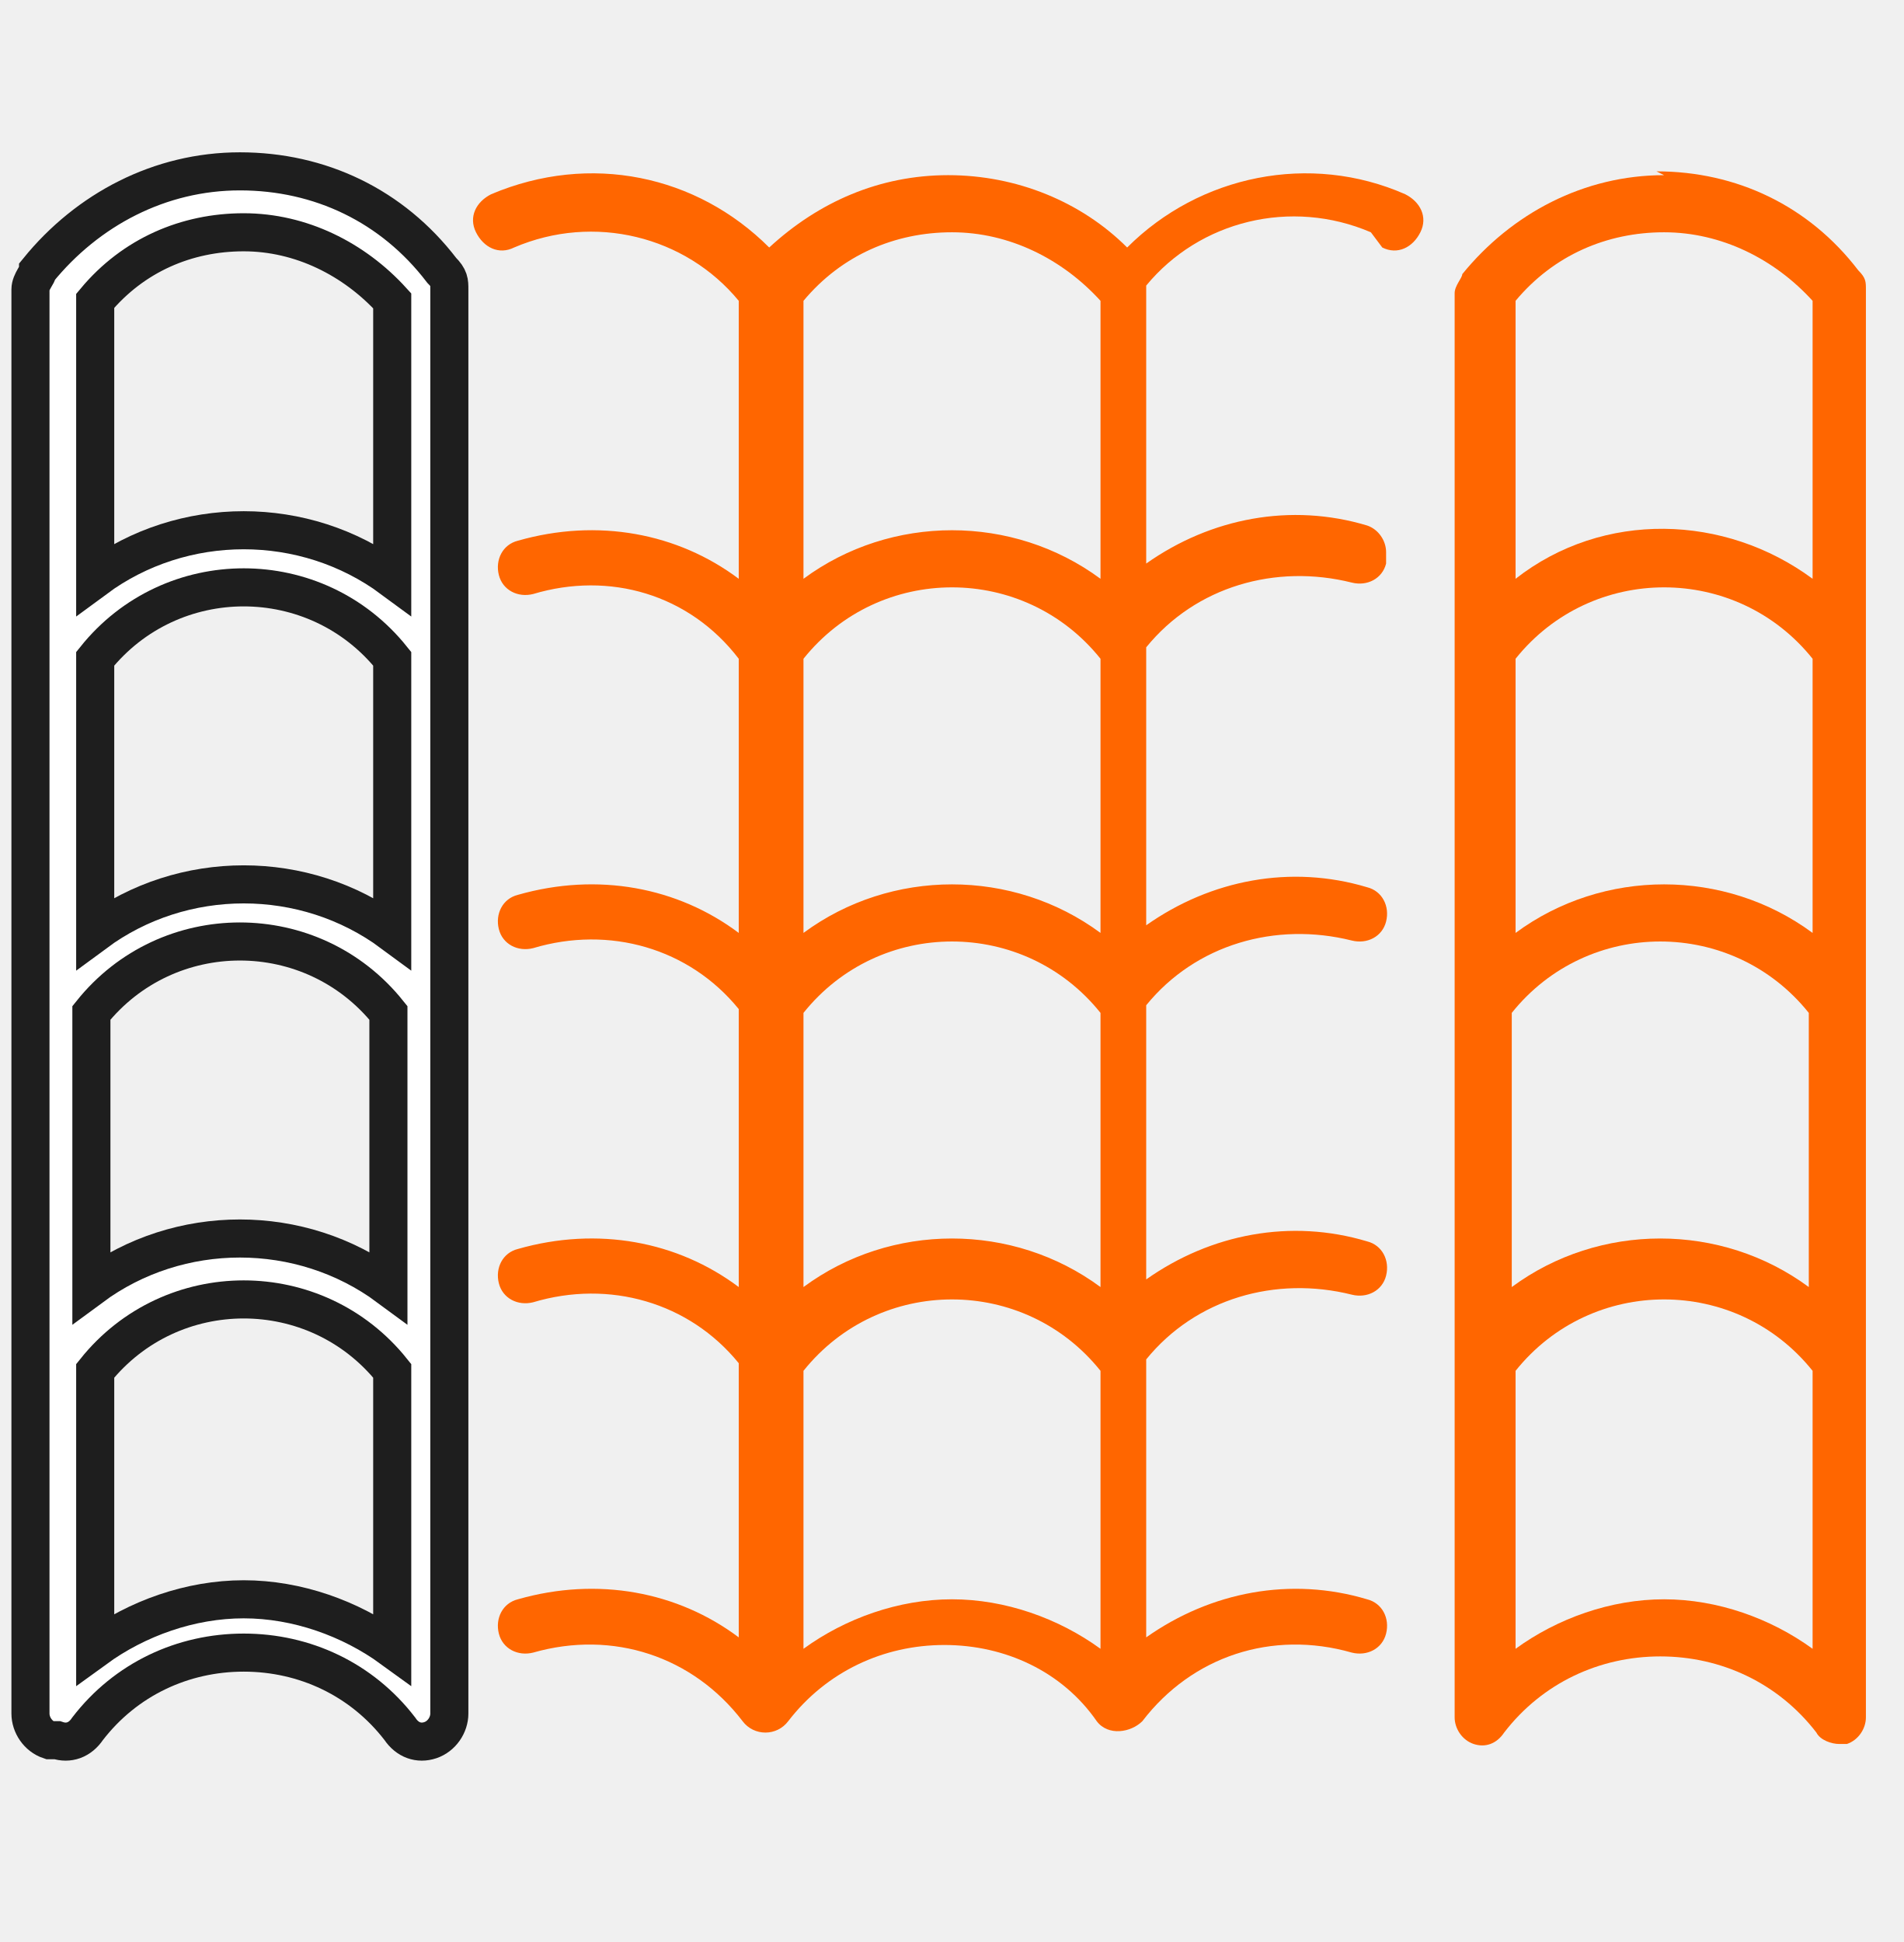
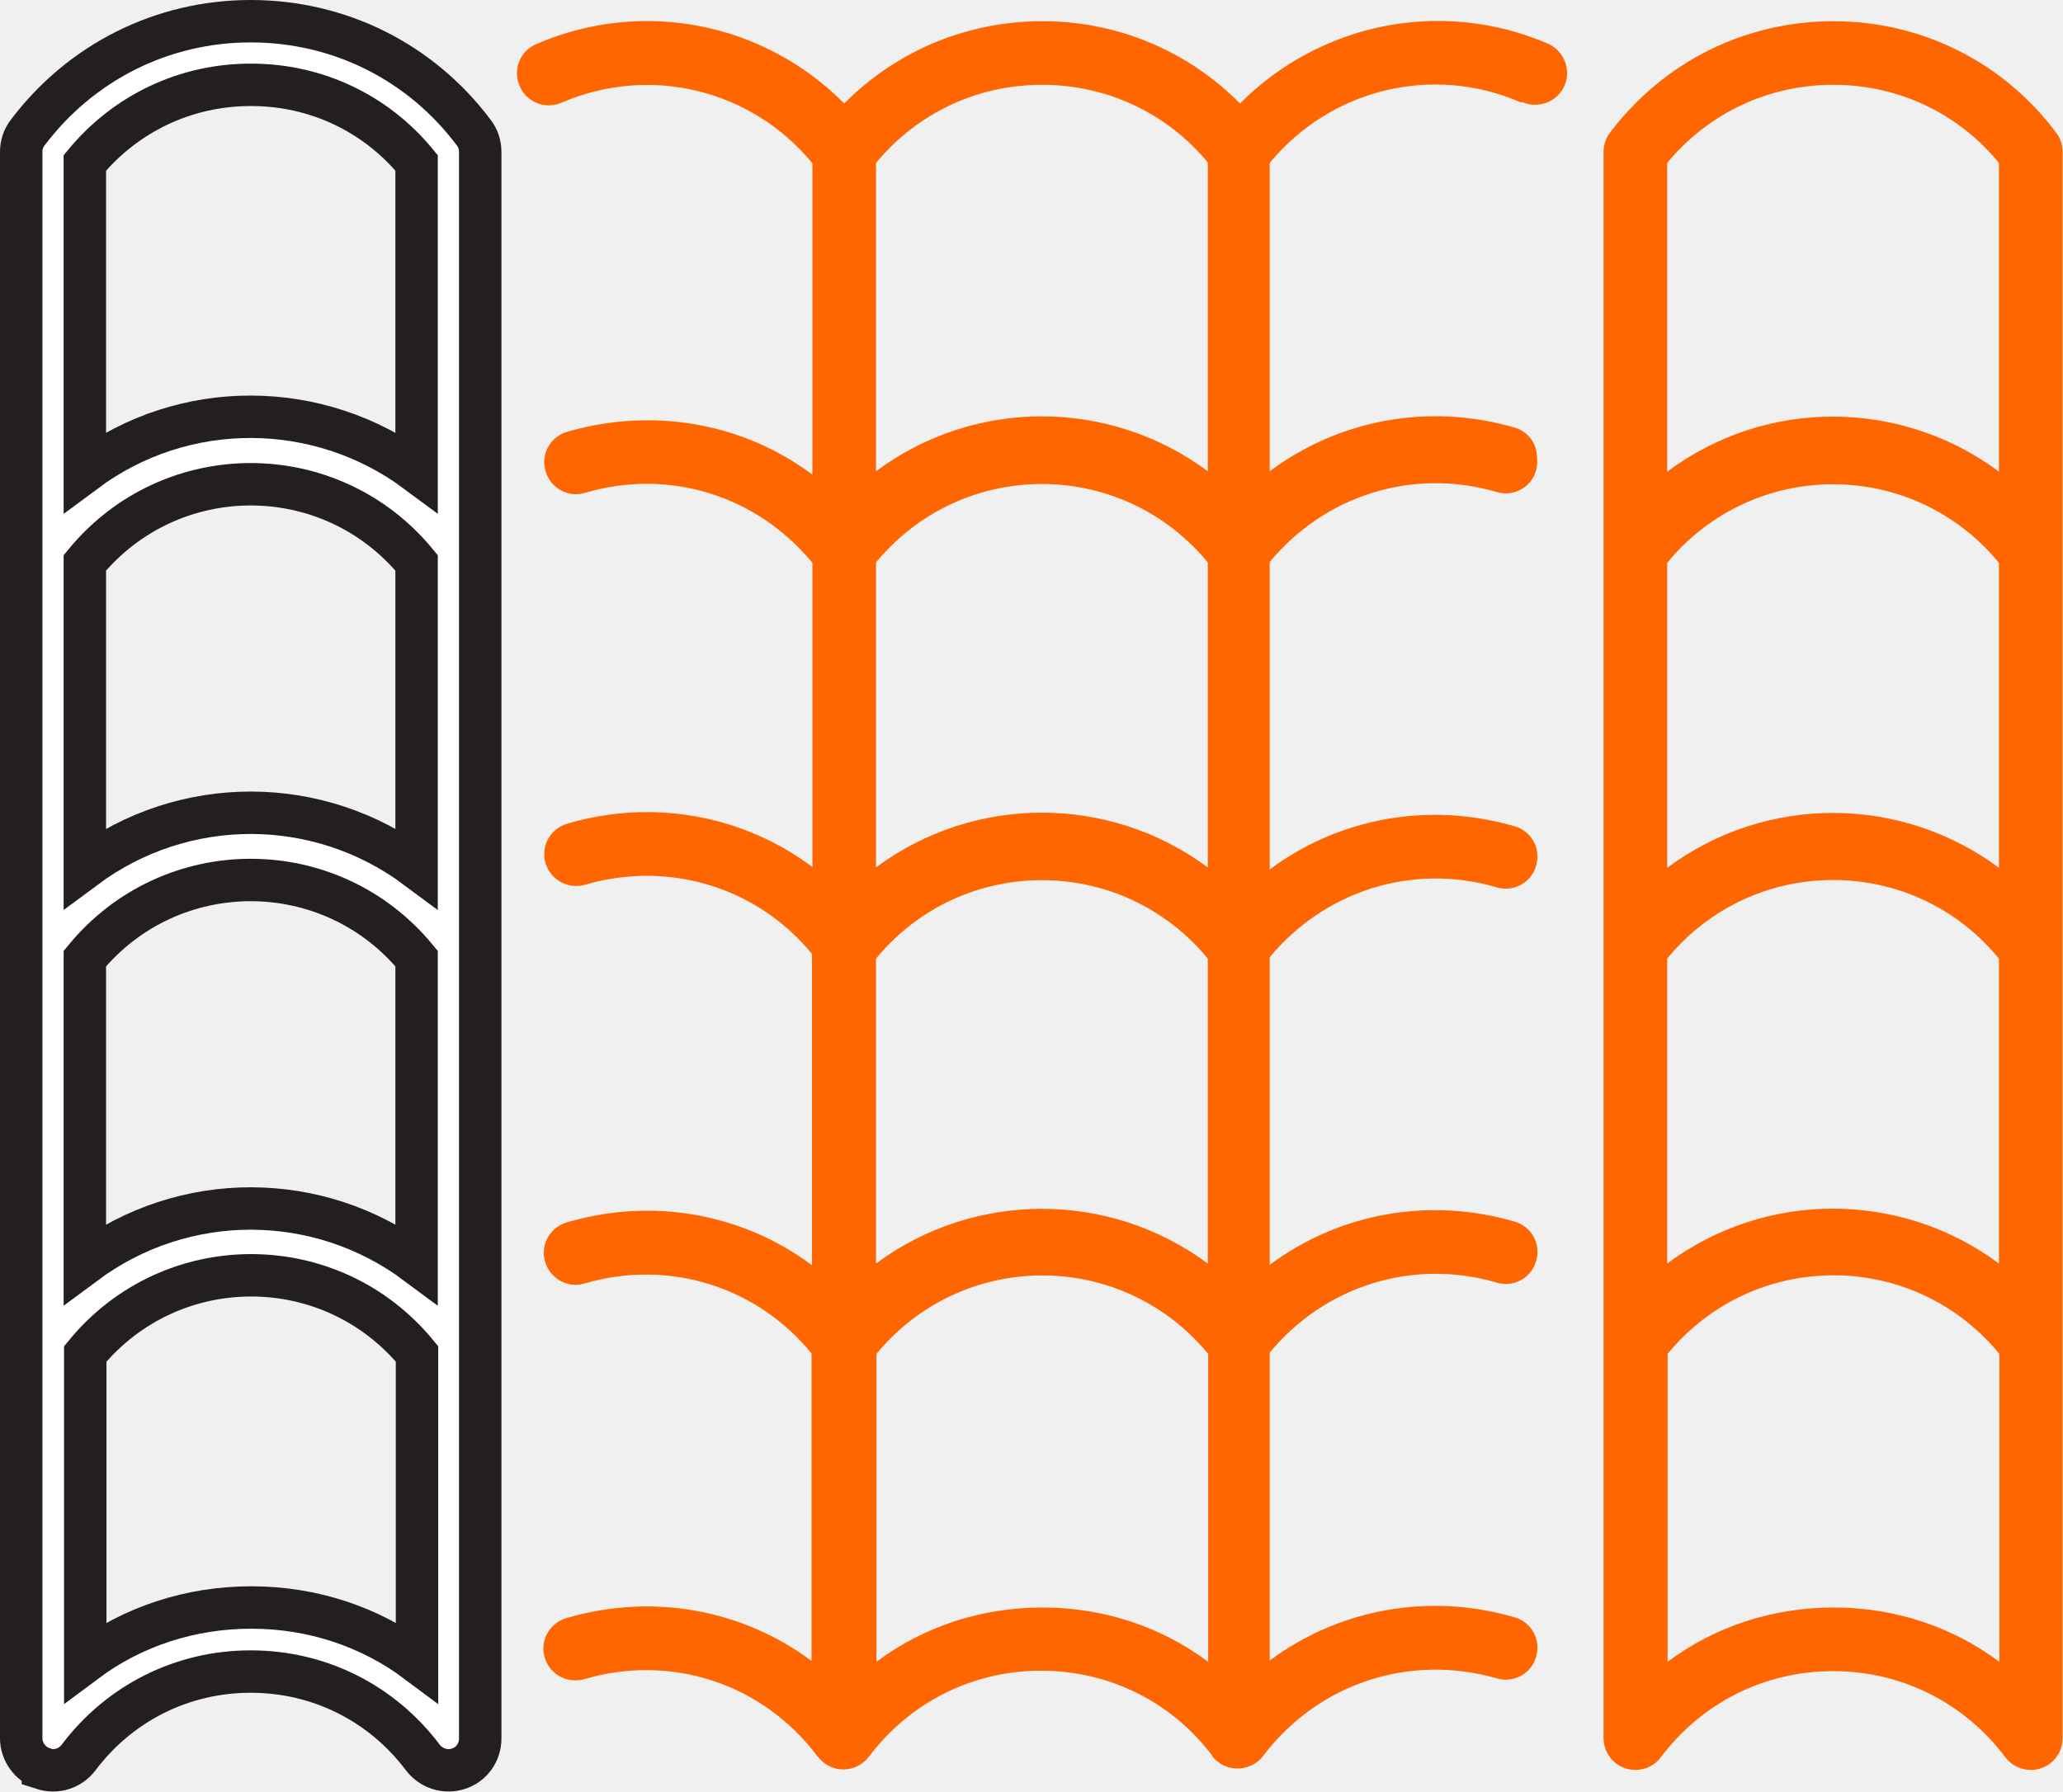
- <svg xmlns="http://www.w3.org/2000/svg" id="Layer_1" version="1.1" viewBox="0 0 50 51">
+ <svg xmlns="http://www.w3.org/2000/svg" id="Layer_1" data-name="Layer 1" viewBox="0 0 48.63 42.24">
  <defs>
    <style>
-       .st0 {
+       .cls-1 {
        fill: #f60;
      }

-       .st1 {
+       .cls-2 {
        fill: #fff;
-         stroke: #1e1e1e;
+         stroke: #231f20;
        stroke-miterlimit: 10;
      }
    </style>
  </defs>
-   <path class="st1" d="M1.5,45.7c.3.1.6,0,.8-.3,1-1.3,2.5-2,4.1-2h0c1.6,0,3.1.7,4.1,2,.2.3.5.4.8.3.3-.1.5-.4.5-.7V7.6c0-.2,0-.3-.2-.5-1.3-1.7-3.2-2.6-5.3-2.6,0,0,0,0,0,0-2.1,0-4,1-5.3,2.6,0,.1-.2.3-.2.5v37.4c0,.3.2.6.5.7ZM2.4,33.8v-7.2c2-2.5,5.8-2.5,7.8,0v7.2c-2.3-1.7-5.5-1.7-7.8,0ZM10.3,24.5c-2.3-1.7-5.5-1.7-7.8,0v-7.2c2-2.5,5.8-2.5,7.8,0v7.2ZM6.4,42h0c-1.4,0-2.8.5-3.9,1.3v-7.3c2-2.5,5.8-2.5,7.8,0v7.3c-1.1-.8-2.5-1.3-3.9-1.3ZM6.4,6.1s0,0,0,0c1.5,0,2.9.7,3.9,1.8v7.3c-2.3-1.7-5.5-1.7-7.8,0v-7.3c1-1.2,2.4-1.8,3.9-1.8Z" />
-   <path class="st0" d="M36.3,6.5c.4.2.8,0,1-.4.2-.4,0-.8-.4-1-2.5-1.1-5.4-.5-7.3,1.4-1.2-1.2-2.9-1.9-4.7-1.9,0,0,0,0,0,0-1.8,0-3.4.7-4.7,1.9-1.9-1.9-4.7-2.5-7.3-1.4-.4.2-.6.6-.4,1,.2.4.6.6,1,.4,2.1-.9,4.5-.3,5.9,1.4v7.3c-1.6-1.2-3.7-1.6-5.8-1-.4.1-.6.5-.5.9.1.4.5.6.9.5,2-.6,4.1,0,5.4,1.7v7.2c-1.6-1.2-3.7-1.6-5.8-1-.4.1-.6.5-.5.9.1.4.5.6.9.5,2-.6,4.1,0,5.4,1.6v7.3c-1.6-1.2-3.7-1.6-5.8-1-.4.1-.6.5-.5.9.1.4.5.6.9.5,2-.6,4.1,0,5.4,1.6v7.2c-1.6-1.2-3.7-1.6-5.8-1-.4.1-.6.5-.5.9.1.4.5.6.9.5,2.1-.6,4.2.1,5.5,1.8,0,0,0,0,0,0,.3.4.9.4,1.2,0,1-1.3,2.5-2,4.1-2h0c1.6,0,3.1.7,4,2,0,0,0,0,0,0,0,0,0,0,0,0,0,0,0,0,0,0,.3.4.9.3,1.2,0,1.3-1.7,3.4-2.4,5.5-1.8.4.1.8-.1.9-.5.1-.4-.1-.8-.5-.9-2-.6-4.1-.2-5.8,1v-7.3c1.3-1.6,3.4-2.2,5.4-1.7.4.1.8-.1.9-.5.1-.4-.1-.8-.5-.9-2-.6-4.1-.2-5.8,1v-7.2c1.3-1.6,3.4-2.2,5.4-1.7.4.1.8-.1.9-.5.1-.4-.1-.8-.5-.9-2-.6-4.1-.2-5.8,1v-7.3c1.3-1.6,3.4-2.2,5.4-1.7.4.1.8-.1.9-.5,0-.1,0-.2,0-.3,0-.3-.2-.6-.5-.7-2-.6-4.1-.2-5.8,1v-7.3c1.4-1.7,3.8-2.3,5.9-1.4ZM21.1,17.3c2-2.5,5.8-2.5,7.8,0v7.2c-2.3-1.7-5.5-1.7-7.8,0v-7.2ZM21.1,26.6c2-2.5,5.8-2.5,7.8,0v7.2c-2.3-1.7-5.5-1.7-7.8,0v-7.2ZM25,6.1s0,0,0,0c1.5,0,2.9.7,3.9,1.8v7.3c-2.3-1.7-5.5-1.7-7.8,0v-7.3c1-1.2,2.4-1.8,3.9-1.8ZM25,42h0c-1.4,0-2.8.5-3.9,1.3v-7.3c2-2.5,5.8-2.5,7.8,0v7.3c-1.1-.8-2.5-1.3-3.9-1.3Z" />
-   <path class="st0" d="M43.7,4.6s0,0,0,0c-2.1,0-4,1-5.3,2.6,0,.1-.2.3-.2.5v37.4c0,.3.2.6.5.7.3.1.6,0,.8-.3,1-1.3,2.5-2,4.1-2h0c1.6,0,3.1.7,4.1,2,.1.2.4.3.6.3s.2,0,.2,0c.3-.1.5-.4.5-.7V7.6c0-.2,0-.3-.2-.5-1.3-1.7-3.2-2.6-5.3-2.6ZM47.6,24.5c-2.3-1.7-5.5-1.7-7.8,0v-7.2c2-2.5,5.8-2.5,7.8,0v7.2ZM39.7,33.8v-7.2c2-2.5,5.8-2.5,7.8,0v7.2c-2.3-1.7-5.5-1.7-7.8,0ZM43.7,6.1s0,0,0,0c1.5,0,2.9.7,3.9,1.8v7.3c-2.3-1.7-5.5-1.8-7.8,0v-7.3c1-1.2,2.4-1.8,3.9-1.8ZM43.7,42h0c-1.4,0-2.8.5-3.9,1.3v-7.3c2-2.5,5.8-2.5,7.8,0v7.3c-1.1-.8-2.5-1.3-3.9-1.3Z" />
+   <path class="cls-2" d="M1.01,41.7c.31.1.64,0,.84-.26.97-1.29,2.45-2.03,4.06-2.03h0c1.61,0,3.09.74,4.06,2.03.2.26.54.36.84.26.31-.1.51-.39.51-.71V3.58c0-.16-.05-.32-.15-.45-1.25-1.67-3.17-2.63-5.26-2.63,0,0,0,0,0,0C3.83.5,1.91,1.46.65,3.13c-.1.13-.15.29-.15.45v37.4c0,.32.21.61.51.71ZM2,29.79v-7.19c2.03-2.47,5.79-2.47,7.82,0v7.19c-2.31-1.72-5.48-1.74-7.82,0ZM9.82,20.46c-2.31-1.72-5.48-1.74-7.82,0v-7.19c2.03-2.47,5.79-2.47,7.82,0v7.19ZM5.92,37.9h0c-1.44,0-2.8.45-3.91,1.28v-7.26c2.03-2.47,5.79-2.47,7.82,0v7.26c-1.11-.83-2.47-1.28-3.9-1.28ZM5.92,2s0,0,0,0c1.53,0,2.94.67,3.9,1.84v7.28c-2.29-1.7-5.47-1.75-7.82,0V3.84c.97-1.17,2.38-1.84,3.91-1.84Z" />
+   <path class="cls-1" d="M35.89,2.41c.38.16.82-.01.99-.39.16-.38-.01-.82-.39-.99-2.51-1.08-5.37-.49-7.26,1.41-1.23-1.24-2.88-1.94-4.66-1.94,0,0,0,0,0,0-1.78,0-3.44.7-4.67,1.94C18.02.54,15.16-.05,12.64,1.04c-.38.16-.56.61-.39.99.16.38.61.56.99.39,2.09-.9,4.48-.31,5.91,1.43v7.34c-1.62-1.21-3.74-1.6-5.78-1.01-.4.12-.63.53-.51.93.12.4.53.63.93.51,1.99-.59,4.06.07,5.36,1.65v7.17c-1.62-1.21-3.74-1.62-5.78-1.02-.4.12-.63.53-.51.93.12.4.53.62.93.51,1.98-.58,4.06.06,5.35,1.63v7.34c-1.62-1.21-3.74-1.61-5.78-1.01-.4.12-.63.53-.51.93.12.4.53.63.93.51,1.99-.58,4.06.07,5.35,1.65v7.25c-1.62-1.21-3.74-1.61-5.78-1.01-.4.12-.63.53-.51.93.12.4.53.62.93.51,2.06-.61,4.22.11,5.5,1.82,0,0,.01,0,.02.02.32.4.9.37,1.19-.01.97-1.29,2.45-2.03,4.06-2.03h0c1.6,0,3.08.73,4.04,2.01,0,0,0,0,0,0,0,0,0,0,0,.01,0,0,0,0,0,0,.33.42.95.35,1.21-.03,1.29-1.69,3.44-2.4,5.49-1.81.4.12.82-.11.93-.51.12-.4-.11-.82-.51-.93-2.03-.59-4.14-.19-5.77,1.02v-7.26c1.3-1.57,3.37-2.23,5.35-1.65.4.12.82-.11.93-.51.12-.4-.11-.82-.51-.93-2.03-.59-4.14-.19-5.77,1.02v-7.25c1.3-1.57,3.37-2.23,5.35-1.65.4.12.82-.11.93-.51.12-.4-.11-.82-.51-.93-2.03-.59-4.15-.19-5.77,1.02v-7.25c1.3-1.57,3.37-2.23,5.35-1.65.4.12.82-.11.93-.51.03-.11.03-.21.02-.31,0-.32-.21-.61-.53-.7-2.04-.59-4.14-.18-5.77,1.03V3.84c1.44-1.74,3.83-2.33,5.91-1.43ZM20.65,13.26c2.03-2.46,5.78-2.47,7.82,0v7.19c-2.32-1.72-5.5-1.72-7.82,0v-7.19ZM20.65,22.6c2.03-2.46,5.78-2.47,7.82,0v7.19c-2.32-1.72-5.5-1.72-7.82,0v-7.19ZM24.57,2s0,0,0,0c1.53,0,2.94.67,3.9,1.83v7.28c-2.32-1.72-5.49-1.73-7.82,0V3.84c.97-1.17,2.38-1.84,3.91-1.84ZM24.57,37.9h0c-1.44,0-2.8.45-3.91,1.28v-7.26c2.03-2.46,5.78-2.47,7.82,0v7.26c-1.11-.83-2.47-1.28-3.9-1.28Z" />
+   <path class="cls-1" d="M43.22.5s0,0,0,0c-2.09,0-4.01.96-5.27,2.63-.1.13-.15.29-.15.45v37.4c0,.32.21.61.51.71.31.1.65,0,.84-.26.97-1.29,2.45-2.03,4.06-2.03h0c1.61,0,3.09.74,4.06,2.03.14.19.37.3.6.3.08,0,.16-.01.24-.04.31-.1.51-.39.51-.71V3.58c0-.16-.05-.32-.15-.45-1.25-1.67-3.17-2.63-5.26-2.63ZM47.12,20.46c-2.3-1.71-5.48-1.74-7.82,0v-7.19c2.03-2.47,5.79-2.47,7.82,0v7.19ZM39.3,29.79v-7.19c2.03-2.47,5.79-2.47,7.82,0v7.19c-2.3-1.71-5.48-1.74-7.82,0ZM43.22,2s0,0,0,0c1.53,0,2.94.67,3.9,1.84v7.28c-2.28-1.7-5.46-1.76-7.82,0V3.84c.97-1.17,2.38-1.84,3.91-1.84ZM43.22,37.9h0c-1.44,0-2.8.45-3.91,1.28v-7.26c2.03-2.47,5.79-2.47,7.82,0v7.26c-1.11-.83-2.47-1.28-3.9-1.28Z" />
</svg>
